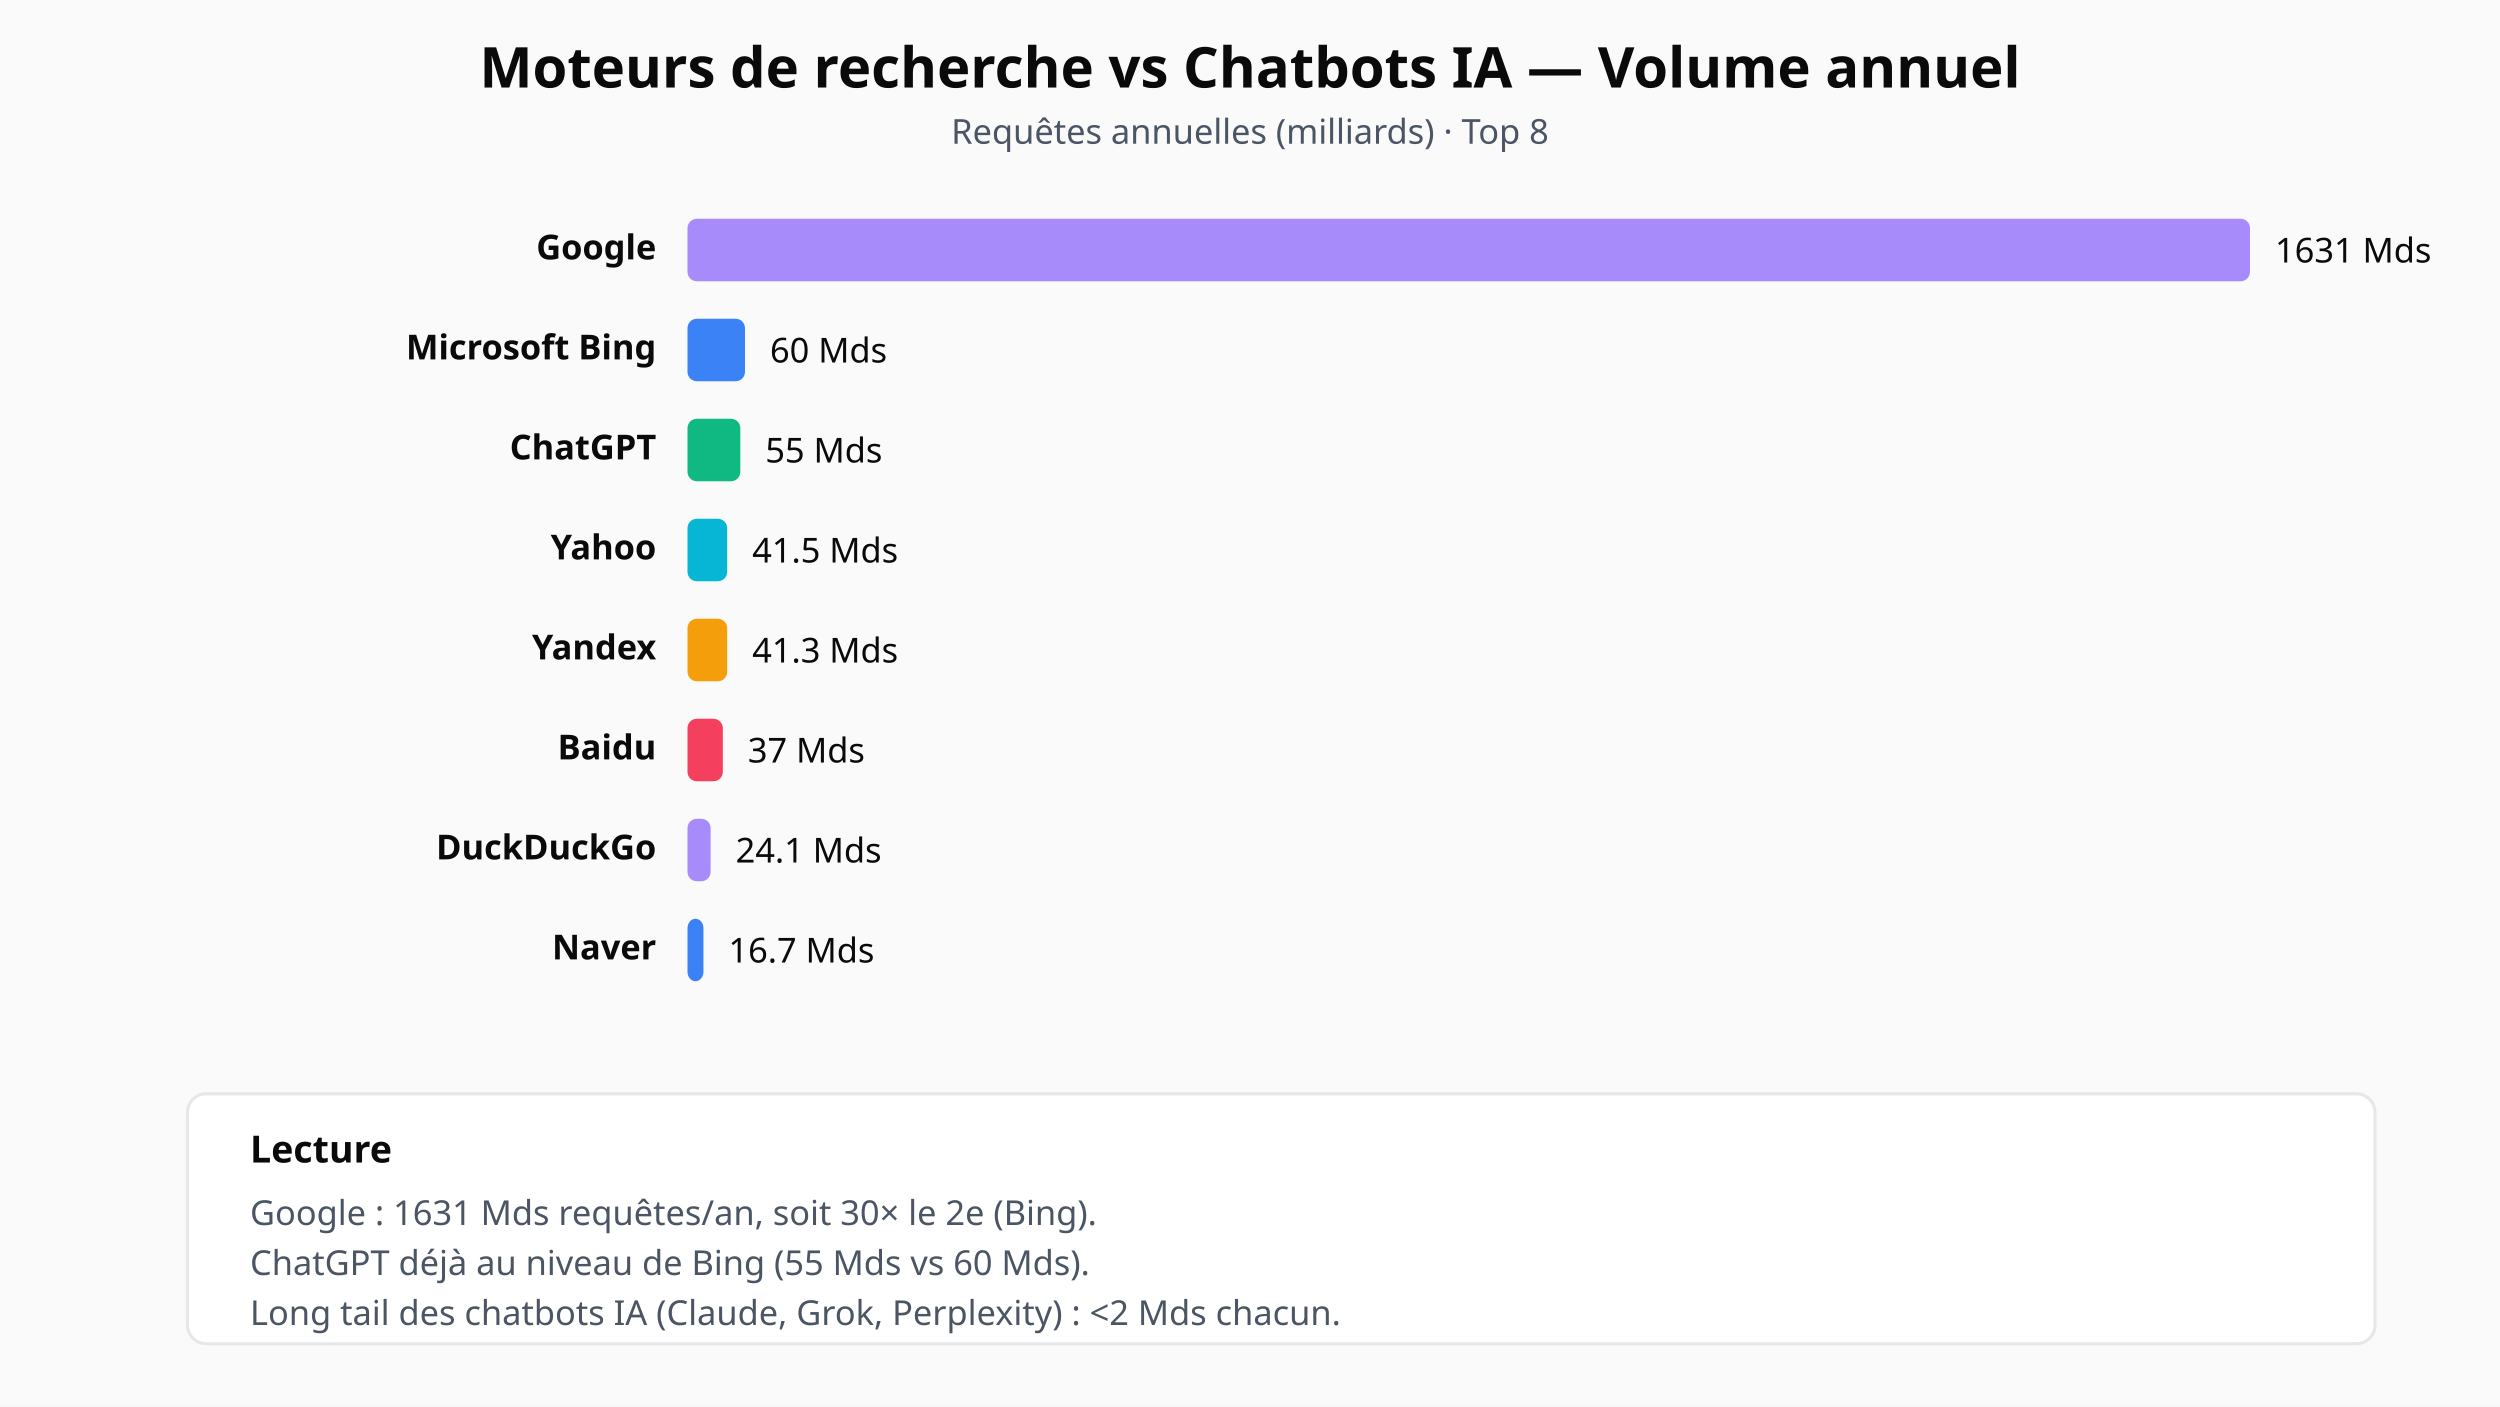
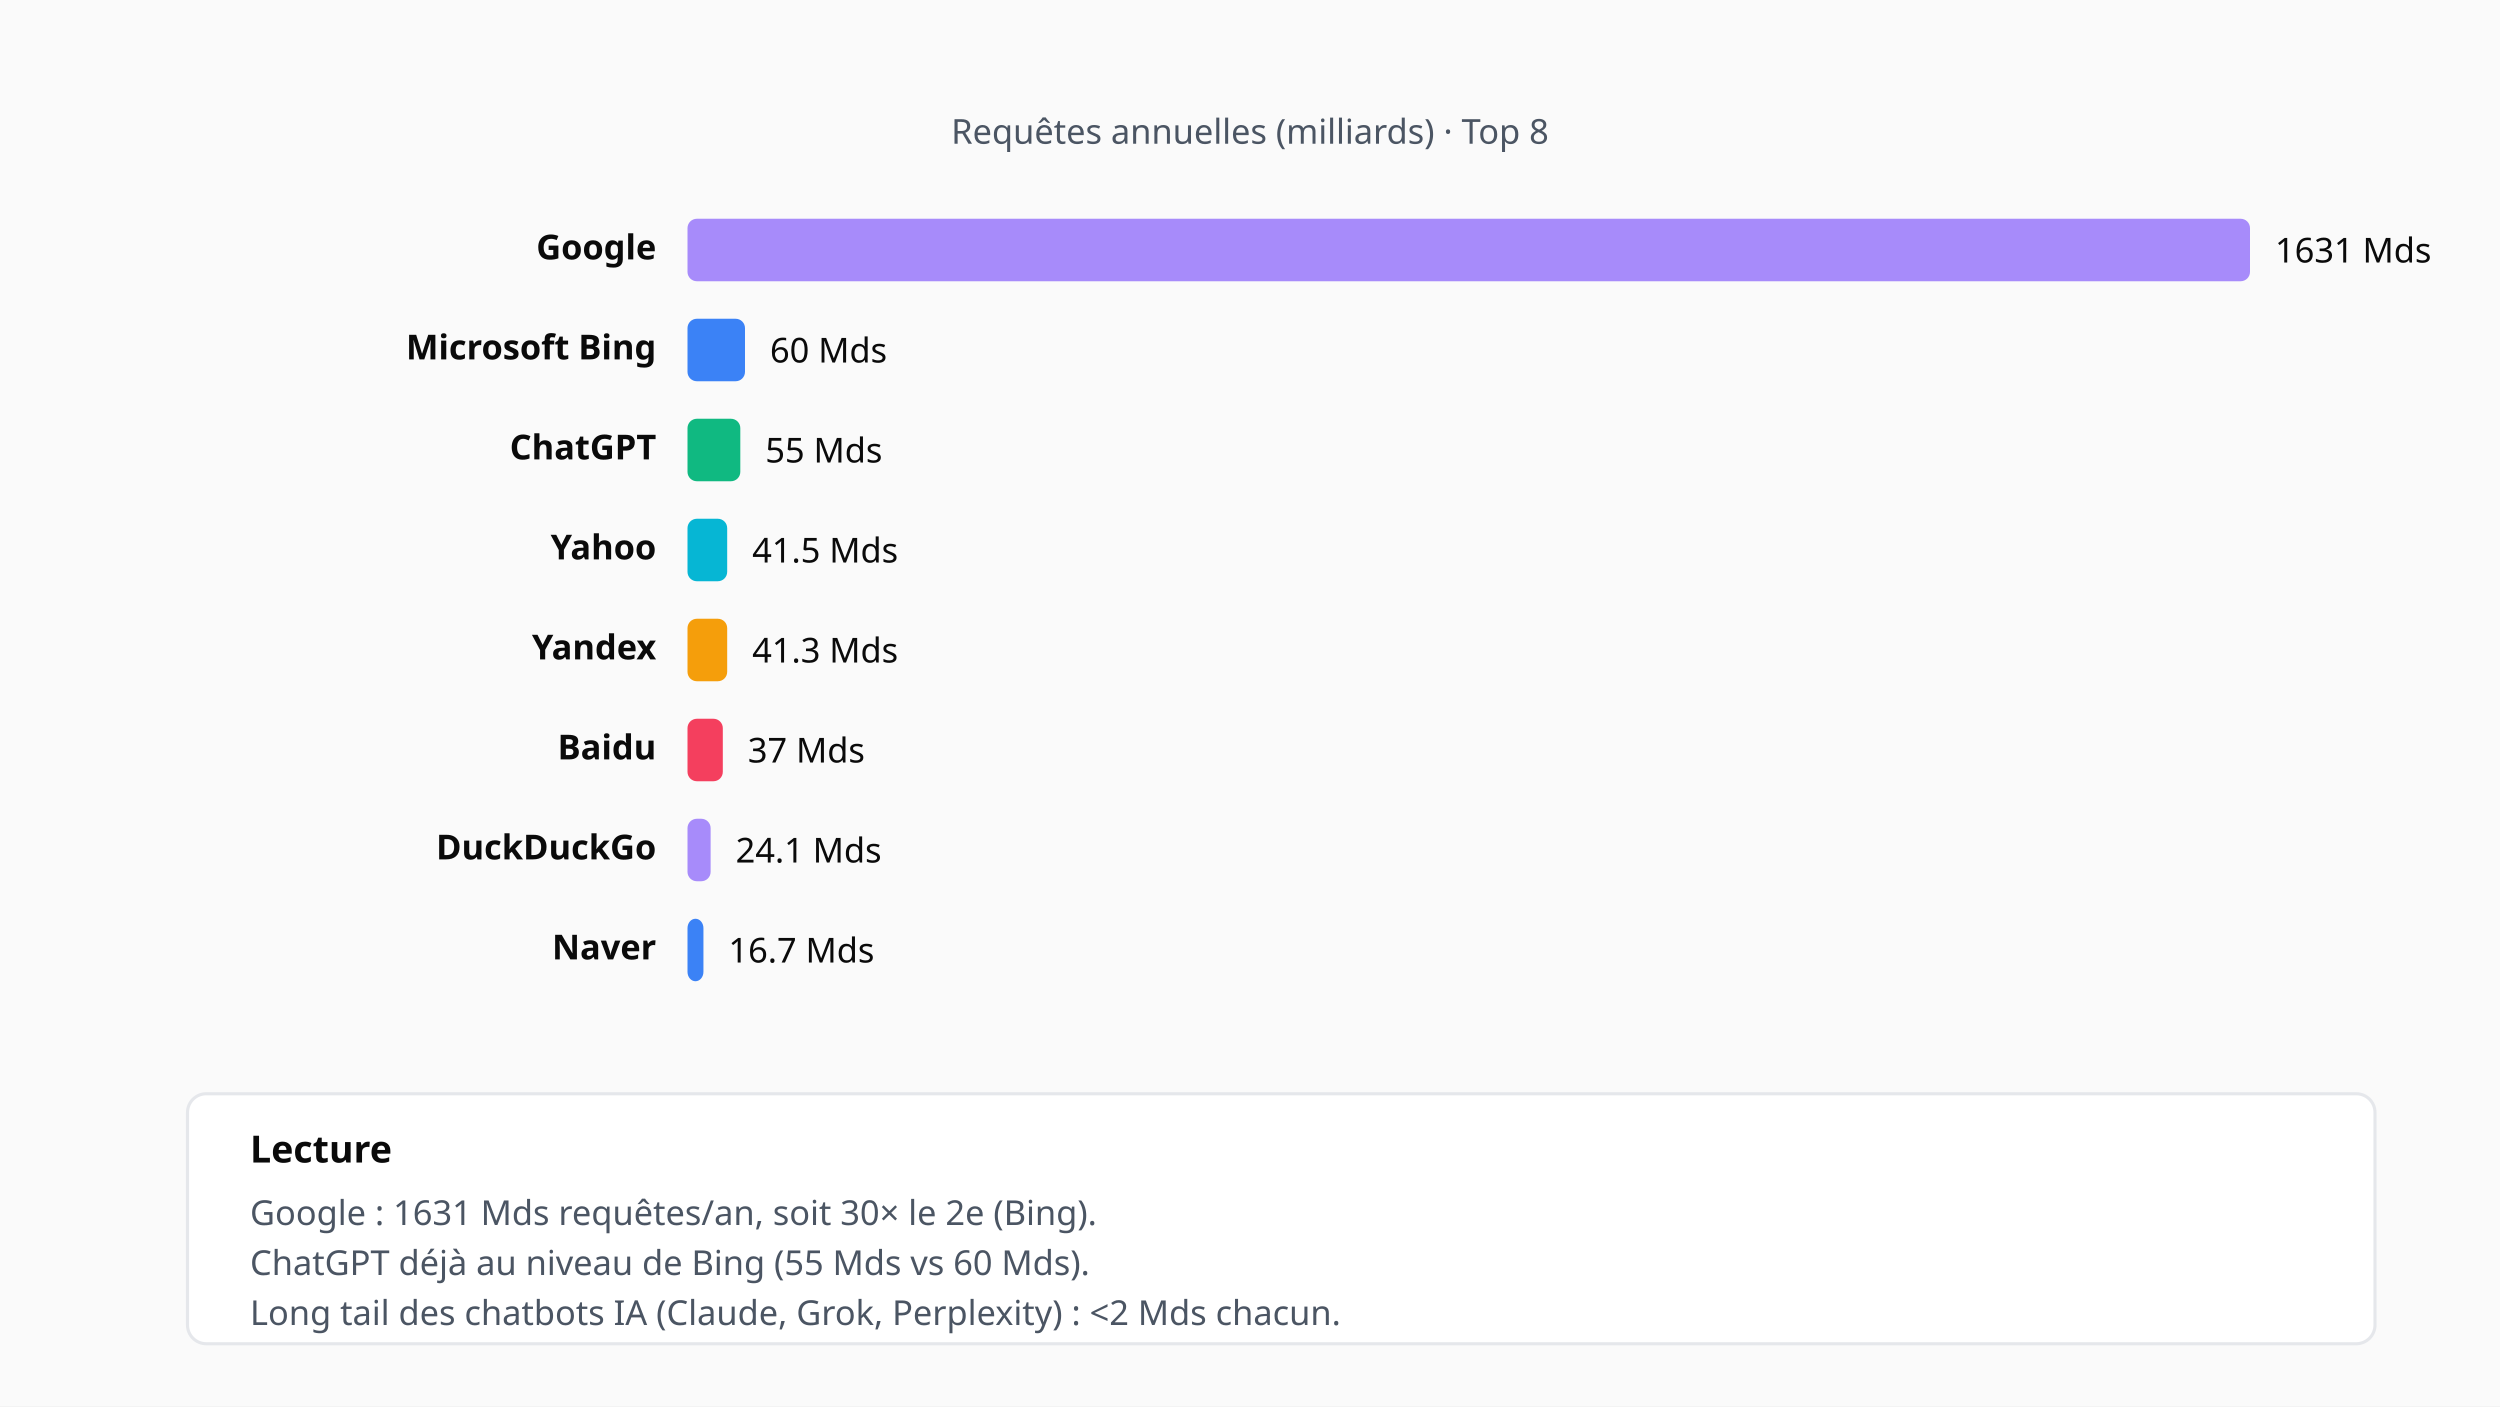
<svg xmlns="http://www.w3.org/2000/svg" viewBox="0 0 800 450" font-family="ui-sans-serif, system-ui">
  <rect width="800" height="450" fill="#fafafa" />
-   <text x="400" y="28" text-anchor="middle" fill="#0a0a0a" font-size="18" font-weight="bold">Moteurs de recherche vs Chatbots IA — Volume annuel</text>
  <text x="400" y="46" text-anchor="middle" fill="#4b5563" font-size="11">Requêtes annuelles (milliards) · Top 8</text>
  <text x="210" y="83" text-anchor="end" fill="#0a0a0a" font-size="11" font-weight="600">Google</text>
  <rect x="220" y="70" width="500.0" height="20" fill="#a78bfa" rx="3" />
  <text x="728.0" y="84" fill="#0a0a0a" font-size="11" font-family="ui-monospace">1631 Mds</text>
  <text x="210" y="115" text-anchor="end" fill="#0a0a0a" font-size="11" font-weight="600">Microsoft Bing</text>
  <rect x="220" y="102" width="18.4" height="20" fill="#3b82f6" rx="3" />
  <text x="246.4" y="116" fill="#0a0a0a" font-size="11" font-family="ui-monospace">60 Mds</text>
  <text x="210" y="147" text-anchor="end" fill="#0a0a0a" font-size="11" font-weight="600">ChatGPT</text>
  <rect x="220" y="134" width="16.9" height="20" fill="#10b981" rx="3" />
  <text x="244.9" y="148" fill="#0a0a0a" font-size="11" font-family="ui-monospace">55 Mds</text>
  <text x="210" y="179" text-anchor="end" fill="#0a0a0a" font-size="11" font-weight="600">Yahoo</text>
  <rect x="220" y="166" width="12.7" height="20" fill="#06b6d4" rx="3" />
  <text x="240.7" y="180" fill="#0a0a0a" font-size="11" font-family="ui-monospace">41.5 Mds</text>
  <text x="210" y="211" text-anchor="end" fill="#0a0a0a" font-size="11" font-weight="600">Yandex</text>
  <rect x="220" y="198" width="12.7" height="20" fill="#f59e0b" rx="3" />
  <text x="240.7" y="212" fill="#0a0a0a" font-size="11" font-family="ui-monospace">41.3 Mds</text>
  <text x="210" y="243" text-anchor="end" fill="#0a0a0a" font-size="11" font-weight="600">Baidu</text>
  <rect x="220" y="230" width="11.3" height="20" fill="#f43f5e" rx="3" />
  <text x="239.3" y="244" fill="#0a0a0a" font-size="11" font-family="ui-monospace">37 Mds</text>
  <text x="210" y="275" text-anchor="end" fill="#0a0a0a" font-size="11" font-weight="600">DuckDuckGo</text>
  <rect x="220" y="262" width="7.4" height="20" fill="#a78bfa" rx="3" />
  <text x="235.4" y="276" fill="#0a0a0a" font-size="11" font-family="ui-monospace">24.1 Mds</text>
  <text x="210" y="307" text-anchor="end" fill="#0a0a0a" font-size="11" font-weight="600">Naver</text>
  <rect x="220" y="294" width="5.1" height="20" fill="#3b82f6" rx="3" />
  <text x="233.1" y="308" fill="#0a0a0a" font-size="11" font-family="ui-monospace">16.7 Mds</text>
  <g transform="translate(0,350)">
    <rect x="60" y="0" width="700" height="80" fill="#fff" rx="6" stroke="#e5e7eb" />
    <text x="80" y="22" fill="#0a0a0a" font-size="12" font-weight="600">Lecture</text>
    <text x="80" y="42" fill="#4b5563" font-size="11">Google : 1631 Mds requêtes/an, soit 30× le 2e (Bing).</text>
    <text x="80" y="58" fill="#4b5563" font-size="11">ChatGPT déjà au niveau de Bing (55 Mds vs 60 Mds).</text>
    <text x="80" y="74" fill="#4b5563" font-size="11">Long tail des chatbots IA (Claude, Grok, Perplexity) : &lt;2 Mds chacun.</text>
  </g>
</svg>
